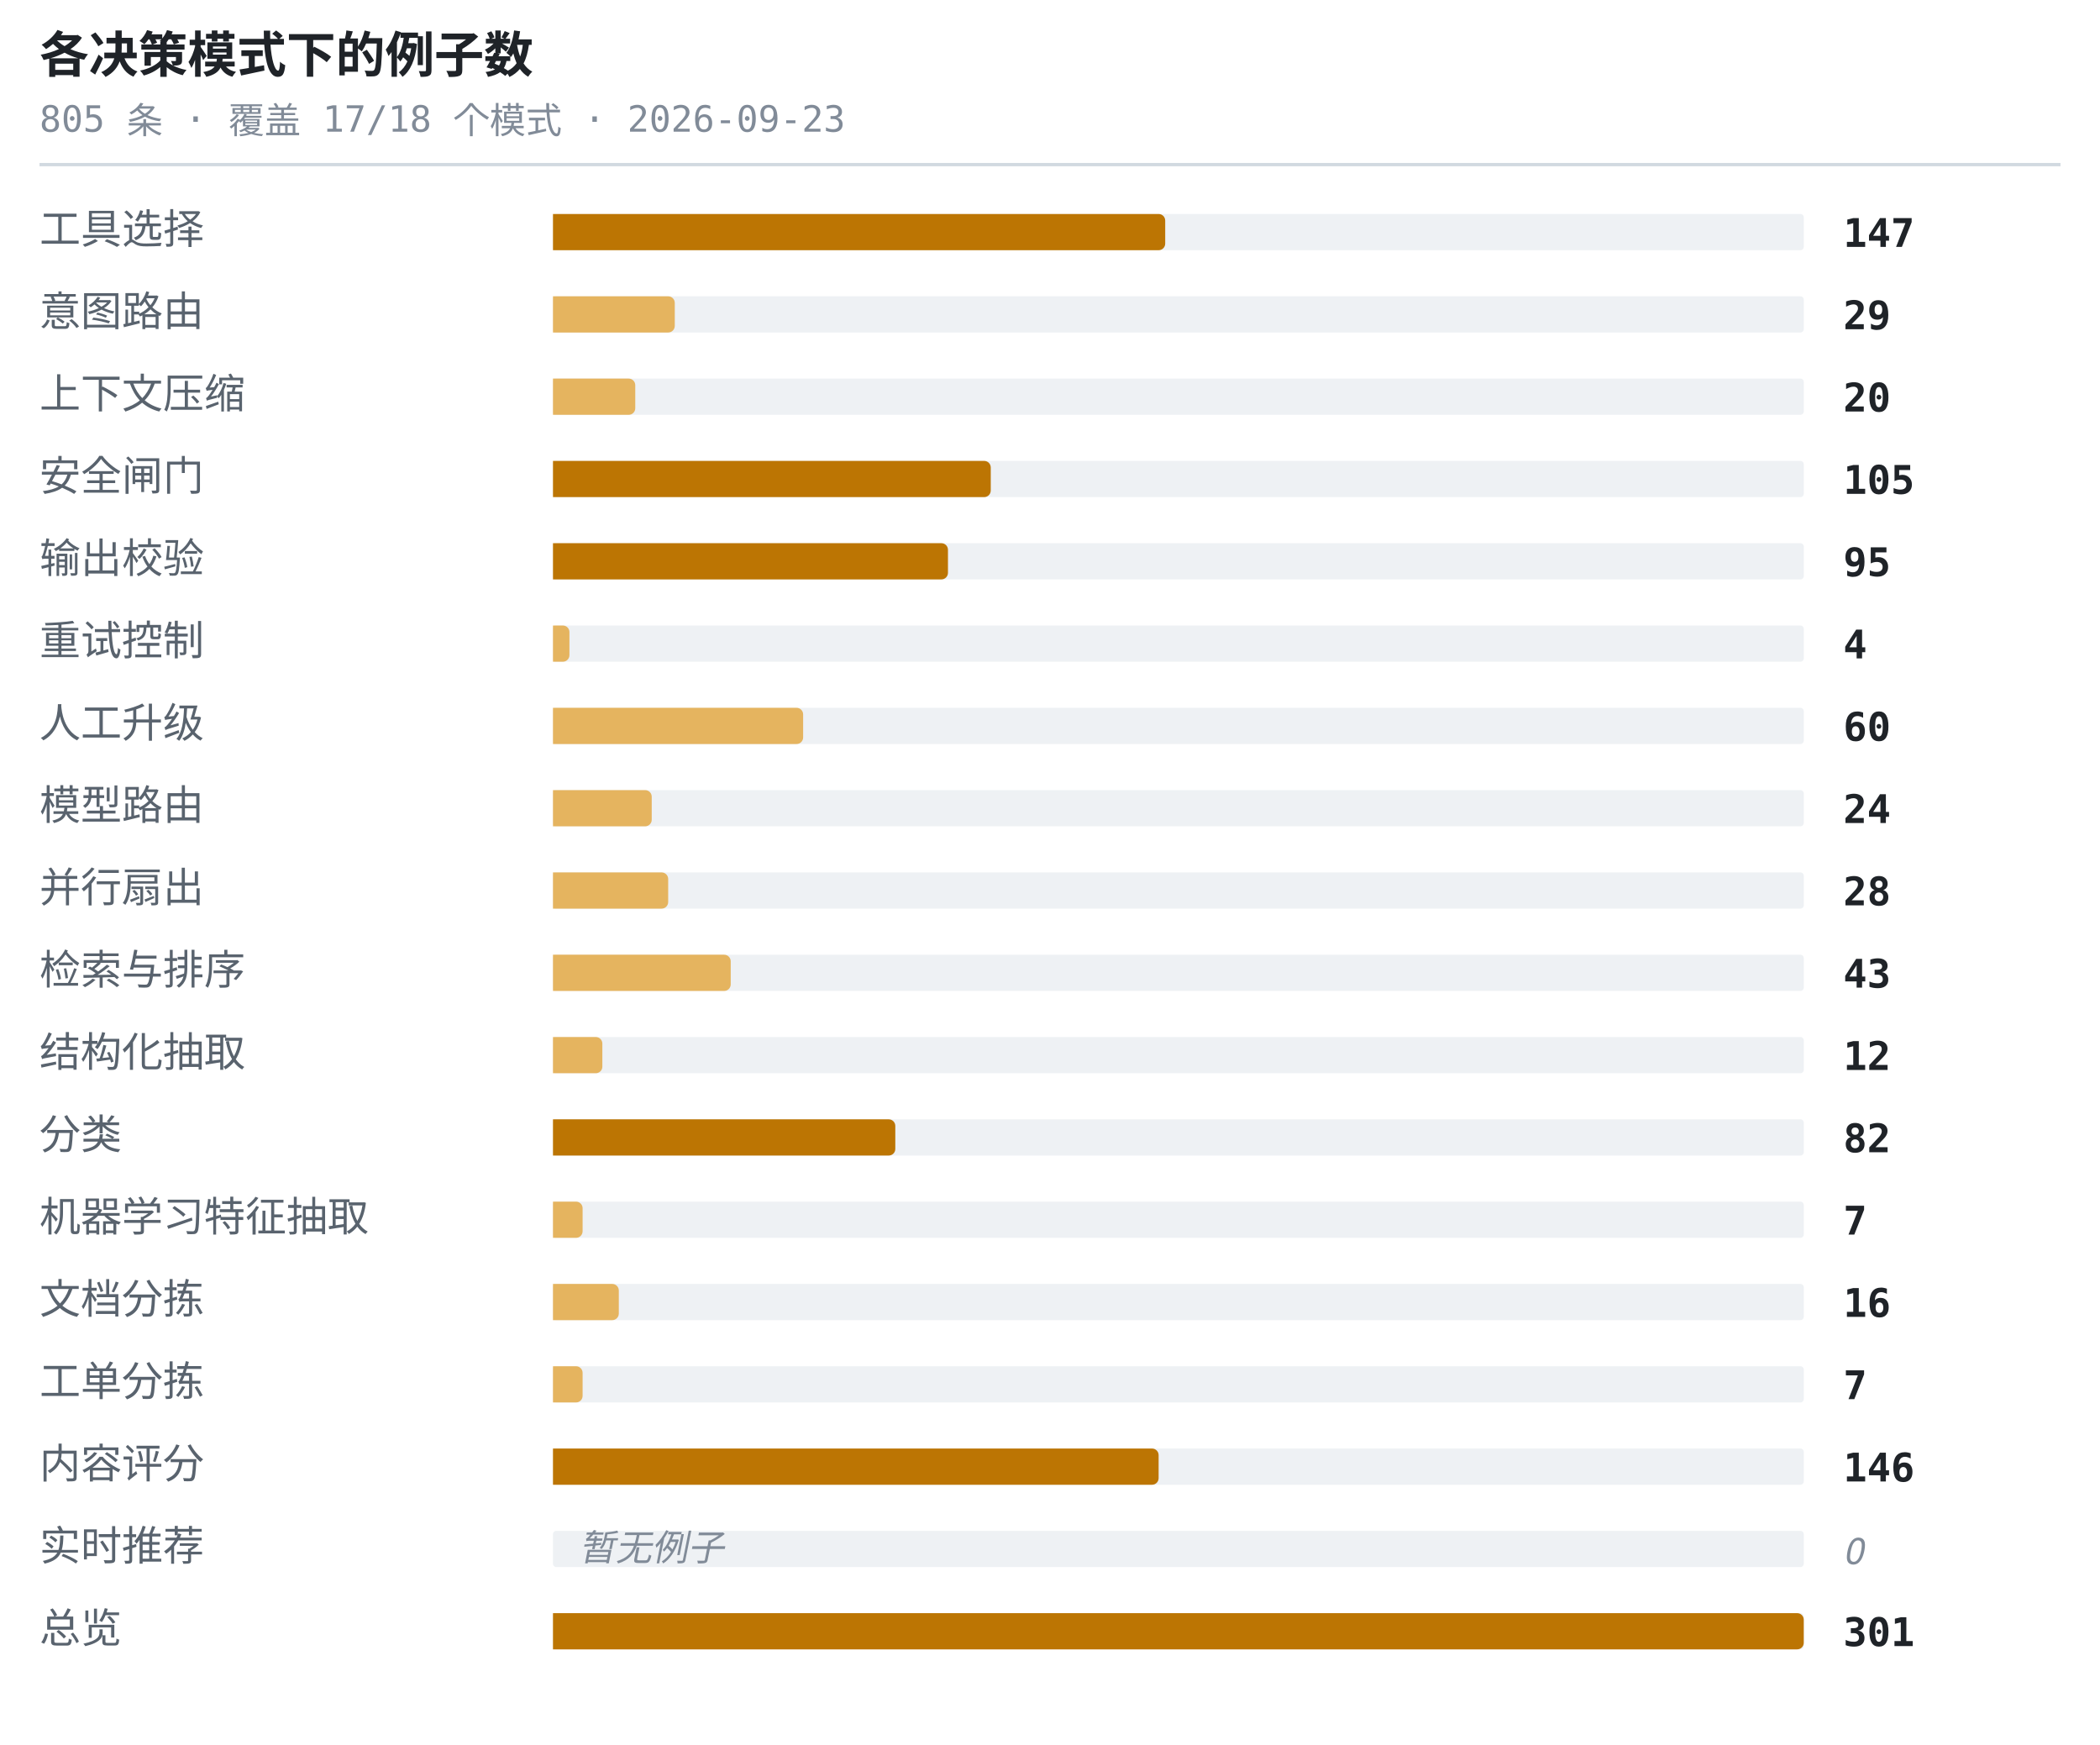
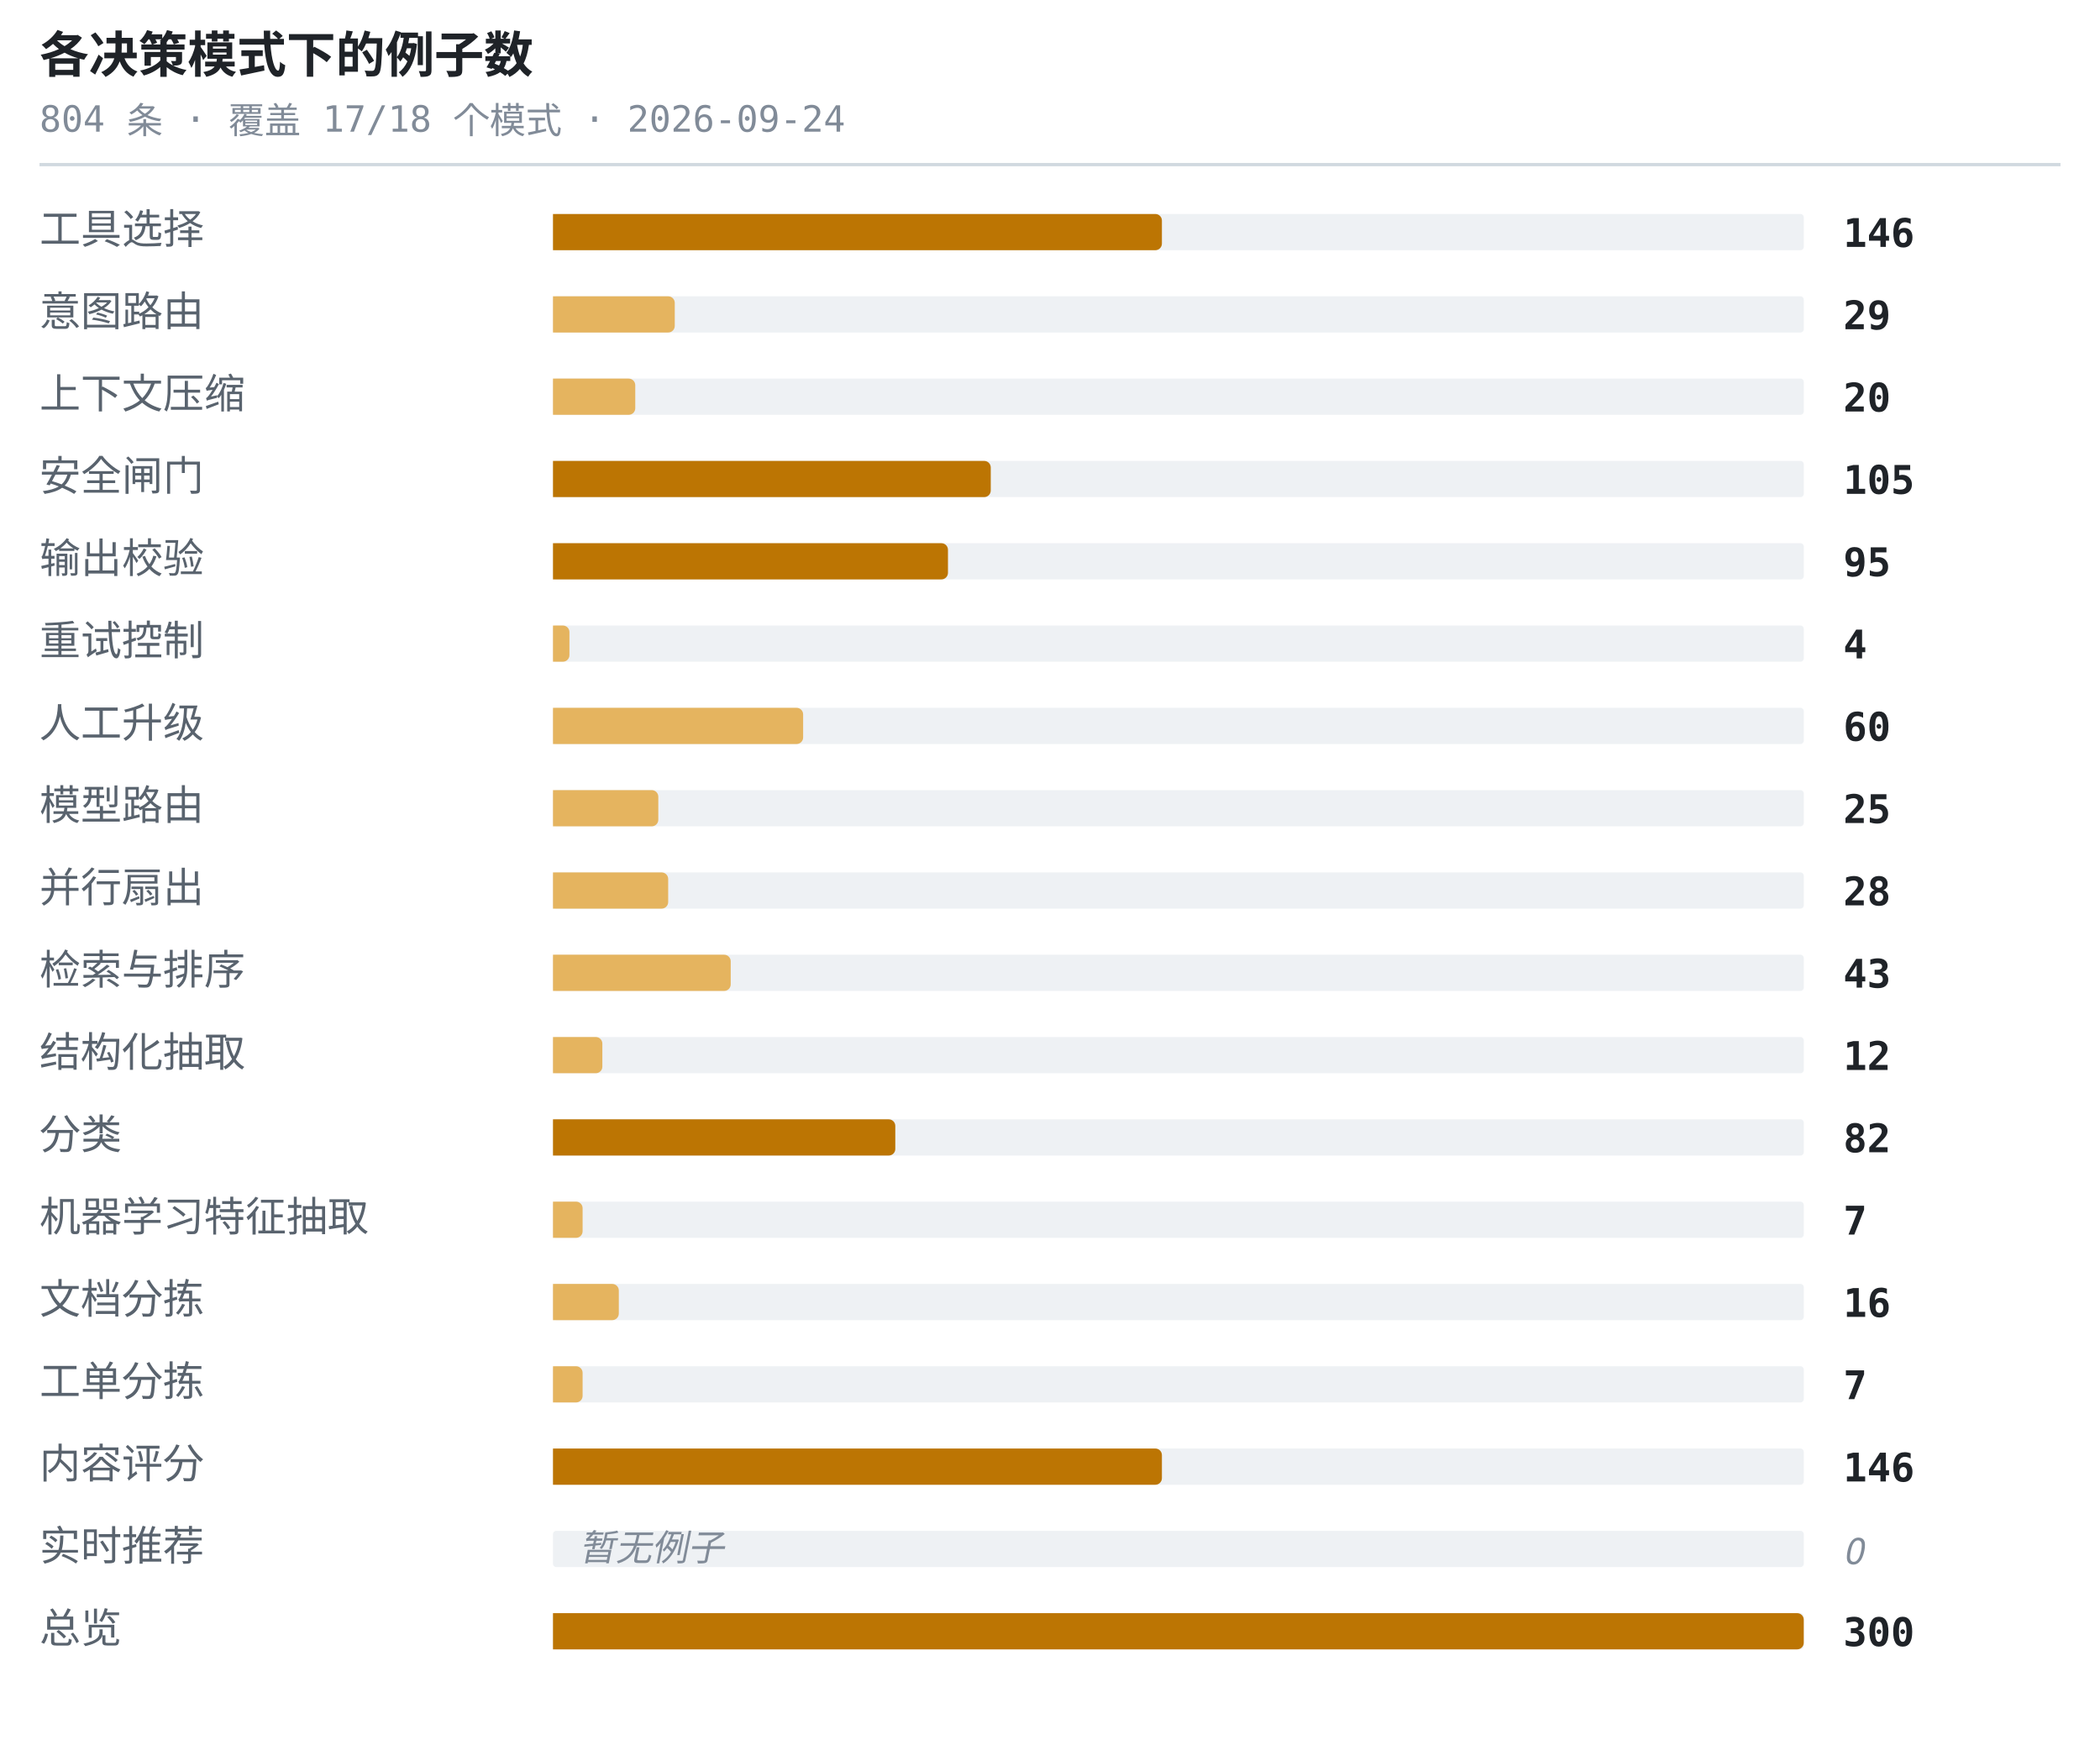
<svg xmlns="http://www.w3.org/2000/svg" width="638" height="530" viewBox="0 0 638 530" role="img" aria-label="各决策模式下的例子数">
  <style>.t{font:600 15px ui-monospace,SFMono-Regular,'SF Mono',Menlo,Consolas,monospace;fill:#1f2328}.s{font:11px ui-monospace,SFMono-Regular,'SF Mono',Menlo,Consolas,monospace;fill:#818b98}.l{font:12.5px -apple-system,BlinkMacSystemFont,'Segoe UI',Helvetica,Arial,sans-serif;fill:#59636e}.n{font:600 12px ui-monospace,SFMono-Regular,'SF Mono',Menlo,Consolas,monospace;fill:#1f2328}.g{font:italic 11px -apple-system,BlinkMacSystemFont,'Segoe UI',Helvetica,Arial,sans-serif;fill:#818b98}</style>
  <text x="12" y="22" class="t">各决策模式下的例子数</text>
-   <text x="12" y="40" class="s">805 条 · 覆盖 17/18 个模式 · 2026-09-23</text>
+   <text x="12" y="40" class="s">804 条 · 覆盖 17/18 个模式 · 2026-09-24</text>
  <line x1="12" y1="50" x2="626" y2="50" stroke="#d1d9e0" stroke-width="1" />
  <text x="12" y="74" class="l">工具选择</text>
  <rect x="168" y="65" width="380" height="11" rx="1" fill="#eef1f4" />
-   <path d="M168 65h184a2 2 0 0 1 2 2v7a2 2 0 0 1-2 2h-184z" fill="#bc7503" />
-   <text x="560" y="75" class="n">147</text>
+   <path d="M168 65h183a2 2 0 0 1 2 2v7a2 2 0 0 1-2 2h-183z" fill="#bc7503" />
+   <text x="560" y="75" class="n">146</text>
  <text x="12" y="99" class="l">意图路由</text>
  <rect x="168" y="90" width="380" height="11" rx="1" fill="#eef1f4" />
  <path d="M168 90h35a2 2 0 0 1 2 2v7a2 2 0 0 1-2 2h-35z" fill="#e5b45f" />
  <text x="560" y="100" class="n">29</text>
  <text x="12" y="124" class="l">上下文压缩</text>
  <rect x="168" y="115" width="380" height="11" rx="1" fill="#eef1f4" />
  <path d="M168 115h23a2 2 0 0 1 2 2v7a2 2 0 0 1-2 2h-23z" fill="#e5b45f" />
  <text x="560" y="125" class="n">20</text>
  <text x="12" y="149" class="l">安全闸门</text>
  <rect x="168" y="140" width="380" height="11" rx="1" fill="#eef1f4" />
  <path d="M168 140h131a2 2 0 0 1 2 2v7a2 2 0 0 1-2 2h-131z" fill="#bc7503" />
  <text x="560" y="150" class="n">105</text>
  <text x="12" y="174" class="l">输出校验</text>
  <rect x="168" y="165" width="380" height="11" rx="1" fill="#eef1f4" />
  <path d="M168 165h118a2 2 0 0 1 2 2v7a2 2 0 0 1-2 2h-118z" fill="#bc7503" />
  <text x="560" y="175" class="n">95</text>
  <text x="12" y="199" class="l">重试控制</text>
  <rect x="168" y="190" width="380" height="11" rx="1" fill="#eef1f4" />
  <path d="M168 190h3a2 2 0 0 1 2 2v7a2 2 0 0 1-2 2h-3z" fill="#e5b45f" />
  <text x="560" y="200" class="n">4</text>
  <text x="12" y="224" class="l">人工升级</text>
  <rect x="168" y="215" width="380" height="11" rx="1" fill="#eef1f4" />
  <path d="M168 215h74a2 2 0 0 1 2 2v7a2 2 0 0 1-2 2h-74z" fill="#e5b45f" />
  <text x="560" y="225" class="n">60</text>
  <text x="12" y="249" class="l">模型路由</text>
  <rect x="168" y="240" width="380" height="11" rx="1" fill="#eef1f4" />
-   <path d="M168 240h28a2 2 0 0 1 2 2v7a2 2 0 0 1-2 2h-28z" fill="#e5b45f" />
-   <text x="560" y="250" class="n">24</text>
+   <path d="M168 240h30a2 2 0 0 1 2 2v7a2 2 0 0 1-2 2h-30z" fill="#e5b45f" />
+   <text x="560" y="250" class="n">25</text>
  <text x="12" y="274" class="l">并行扇出</text>
  <rect x="168" y="265" width="380" height="11" rx="1" fill="#eef1f4" />
  <path d="M168 265h33a2 2 0 0 1 2 2v7a2 2 0 0 1-2 2h-33z" fill="#e5b45f" />
  <text x="560" y="275" class="n">28</text>
  <text x="12" y="299" class="l">检索与排序</text>
  <rect x="168" y="290" width="380" height="11" rx="1" fill="#eef1f4" />
  <path d="M168 290h52a2 2 0 0 1 2 2v7a2 2 0 0 1-2 2h-52z" fill="#e5b45f" />
  <text x="560" y="300" class="n">43</text>
  <text x="12" y="324" class="l">结构化抽取</text>
  <rect x="168" y="315" width="380" height="11" rx="1" fill="#eef1f4" />
  <path d="M168 315h13a2 2 0 0 1 2 2v7a2 2 0 0 1-2 2h-13z" fill="#e5b45f" />
  <text x="560" y="325" class="n">12</text>
  <text x="12" y="349" class="l">分类</text>
  <rect x="168" y="340" width="380" height="11" rx="1" fill="#eef1f4" />
  <path d="M168 340h102a2 2 0 0 1 2 2v7a2 2 0 0 1-2 2h-102z" fill="#bc7503" />
  <text x="560" y="350" class="n">82</text>
  <text x="12" y="374" class="l">机器学习特征抽取</text>
  <rect x="168" y="365" width="380" height="11" rx="1" fill="#eef1f4" />
  <path d="M168 365h7a2 2 0 0 1 2 2v7a2 2 0 0 1-2 2h-7z" fill="#e5b45f" />
  <text x="560" y="375" class="n">7</text>
  <text x="12" y="399" class="l">文档分拣</text>
  <rect x="168" y="390" width="380" height="11" rx="1" fill="#eef1f4" />
  <path d="M168 390h18a2 2 0 0 1 2 2v7a2 2 0 0 1-2 2h-18z" fill="#e5b45f" />
  <text x="560" y="400" class="n">16</text>
  <text x="12" y="424" class="l">工单分拣</text>
  <rect x="168" y="415" width="380" height="11" rx="1" fill="#eef1f4" />
  <path d="M168 415h7a2 2 0 0 1 2 2v7a2 2 0 0 1-2 2h-7z" fill="#e5b45f" />
  <text x="560" y="425" class="n">7</text>
  <text x="12" y="449" class="l">内容评分</text>
  <rect x="168" y="440" width="380" height="11" rx="1" fill="#eef1f4" />
-   <path d="M168 440h182a2 2 0 0 1 2 2v7a2 2 0 0 1-2 2h-182z" fill="#bc7503" />
+   <path d="M168 440h183a2 2 0 0 1 2 2v7a2 2 0 0 1-2 2h-183z" fill="#bc7503" />
  <text x="560" y="450" class="n">146</text>
  <text x="12" y="474" class="l">实时推荐</text>
  <rect x="168" y="465" width="380" height="11" rx="1" fill="#eef1f4" />
  <text x="176" y="474" class="g">暂无例子</text>
  <text x="560" y="475" class="g">0</text>
  <text x="12" y="499" class="l">总览</text>
  <rect x="168" y="490" width="380" height="11" rx="1" fill="#eef1f4" />
  <path d="M168 490h378a2 2 0 0 1 2 2v7a2 2 0 0 1-2 2h-378z" fill="#bc7503" />
-   <text x="560" y="500" class="n">301</text>
+   <text x="560" y="500" class="n">300</text>
</svg>
